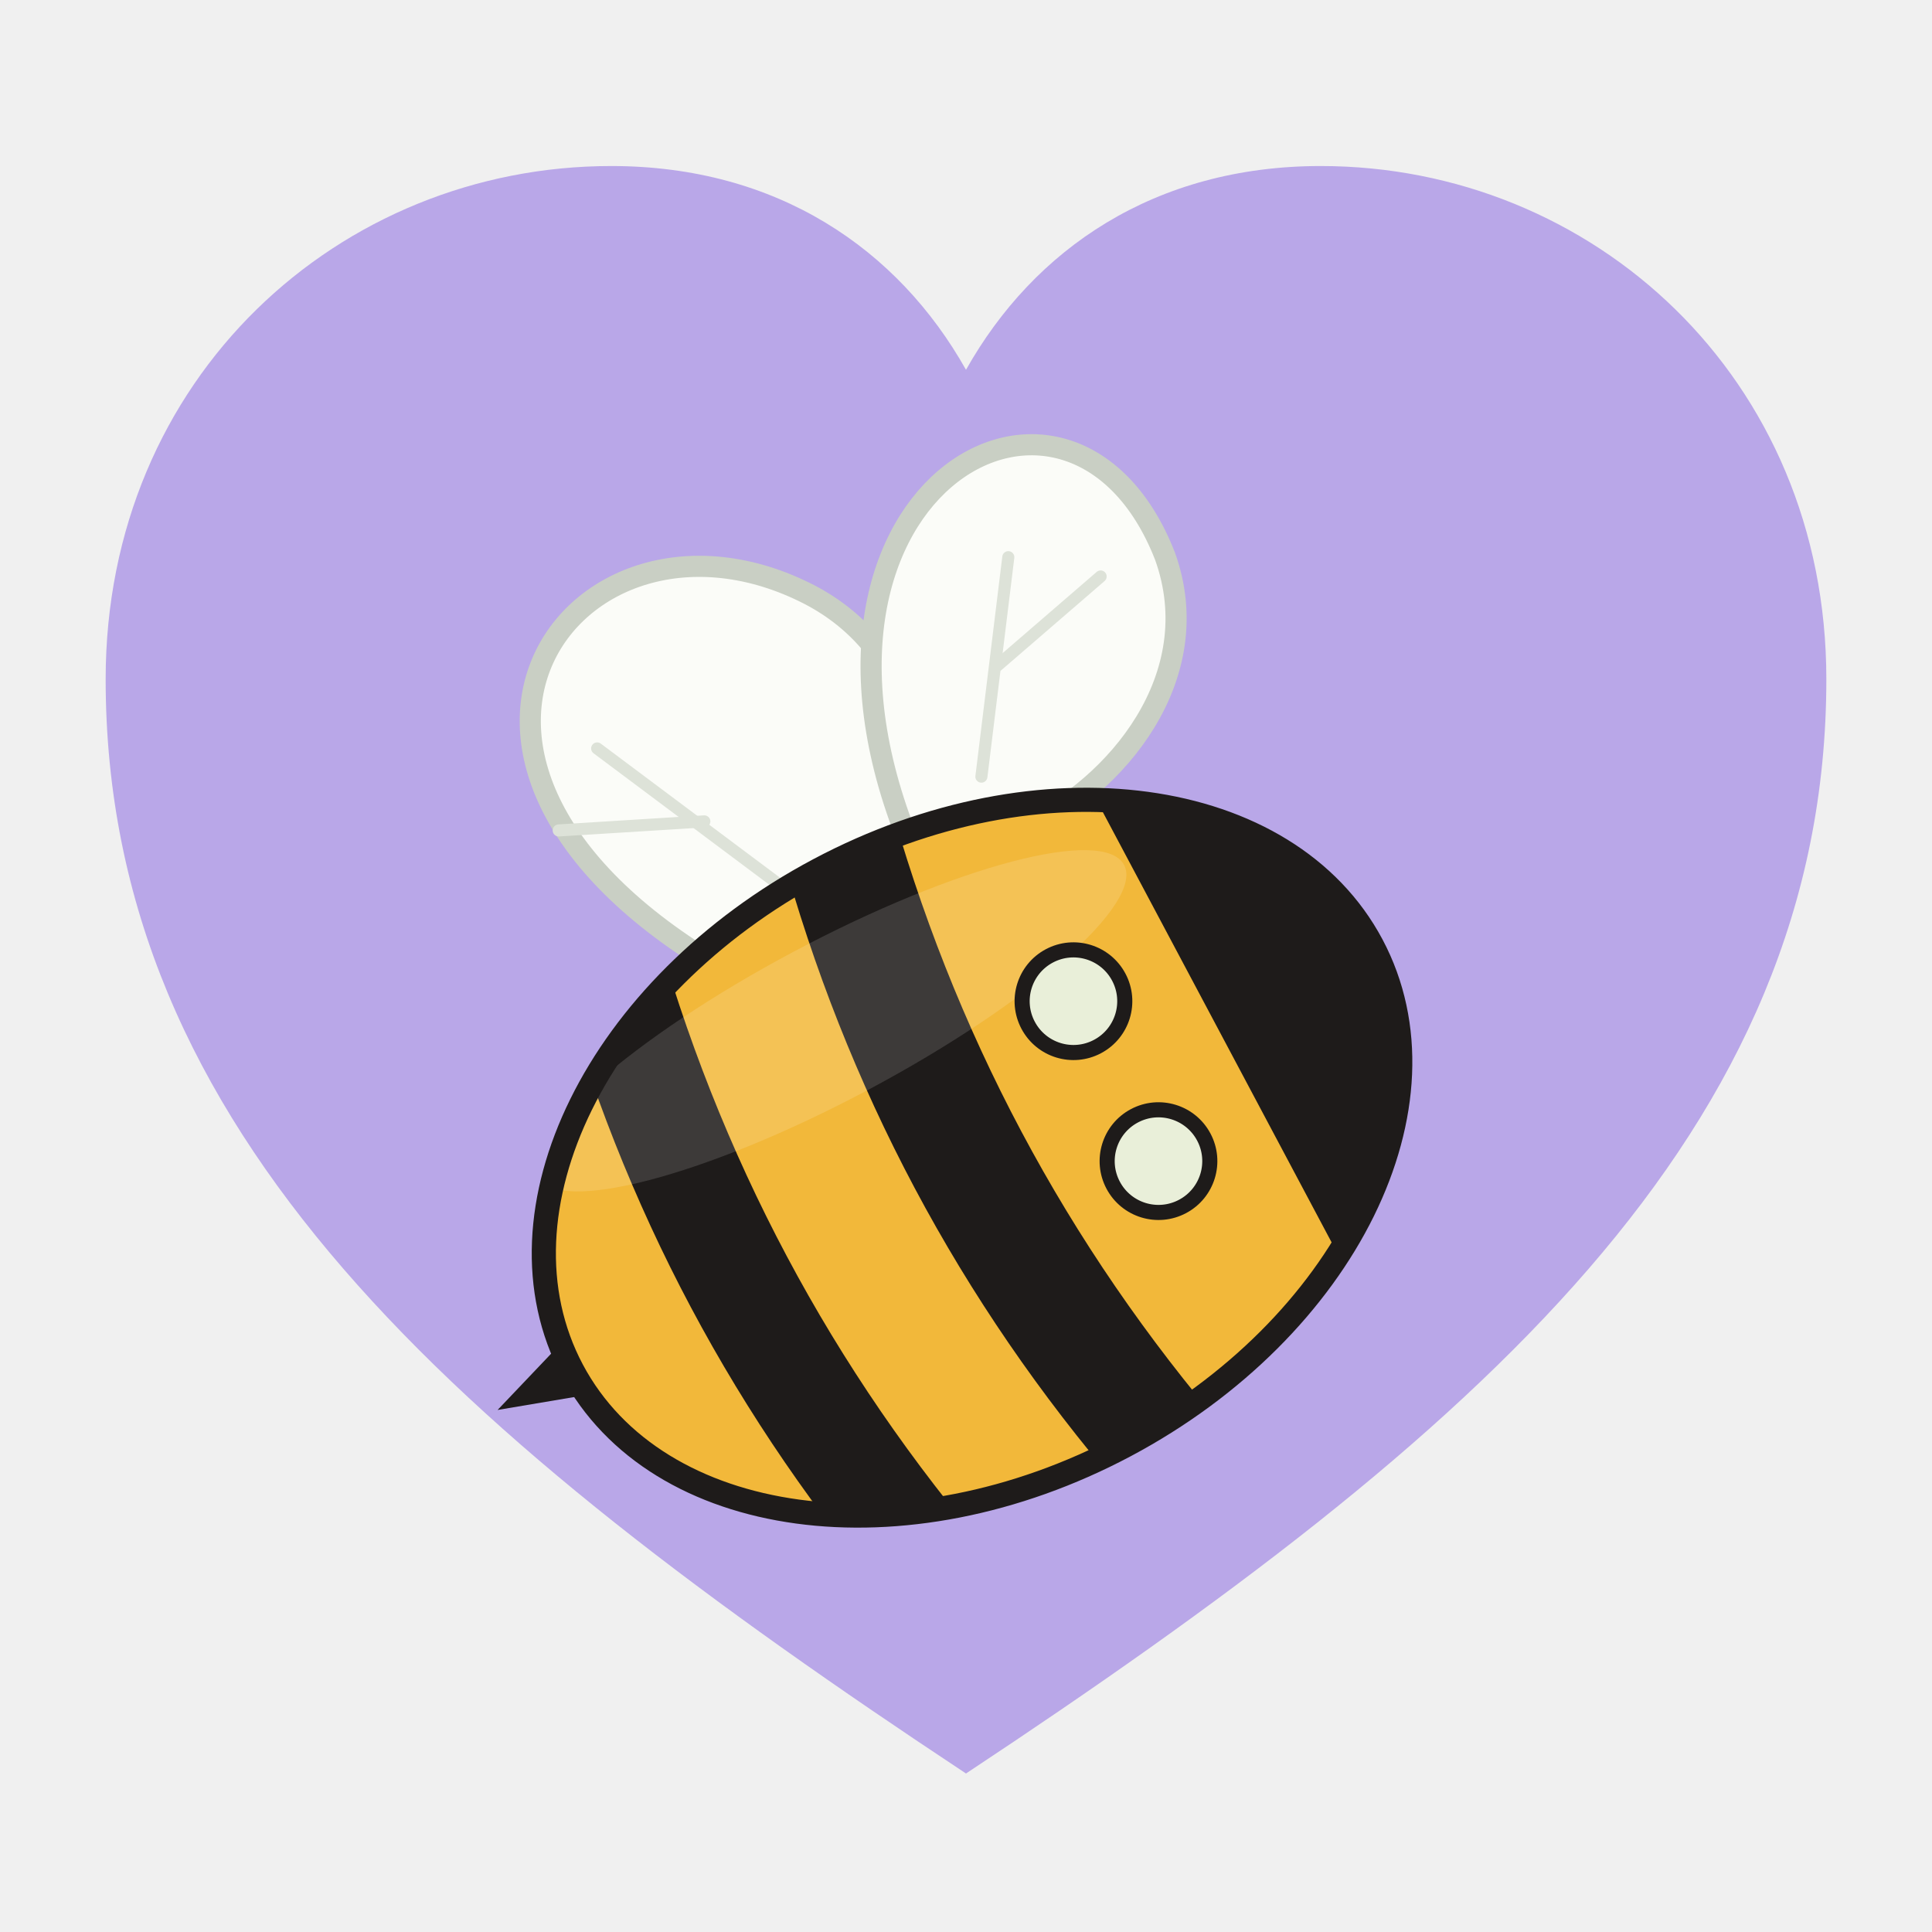
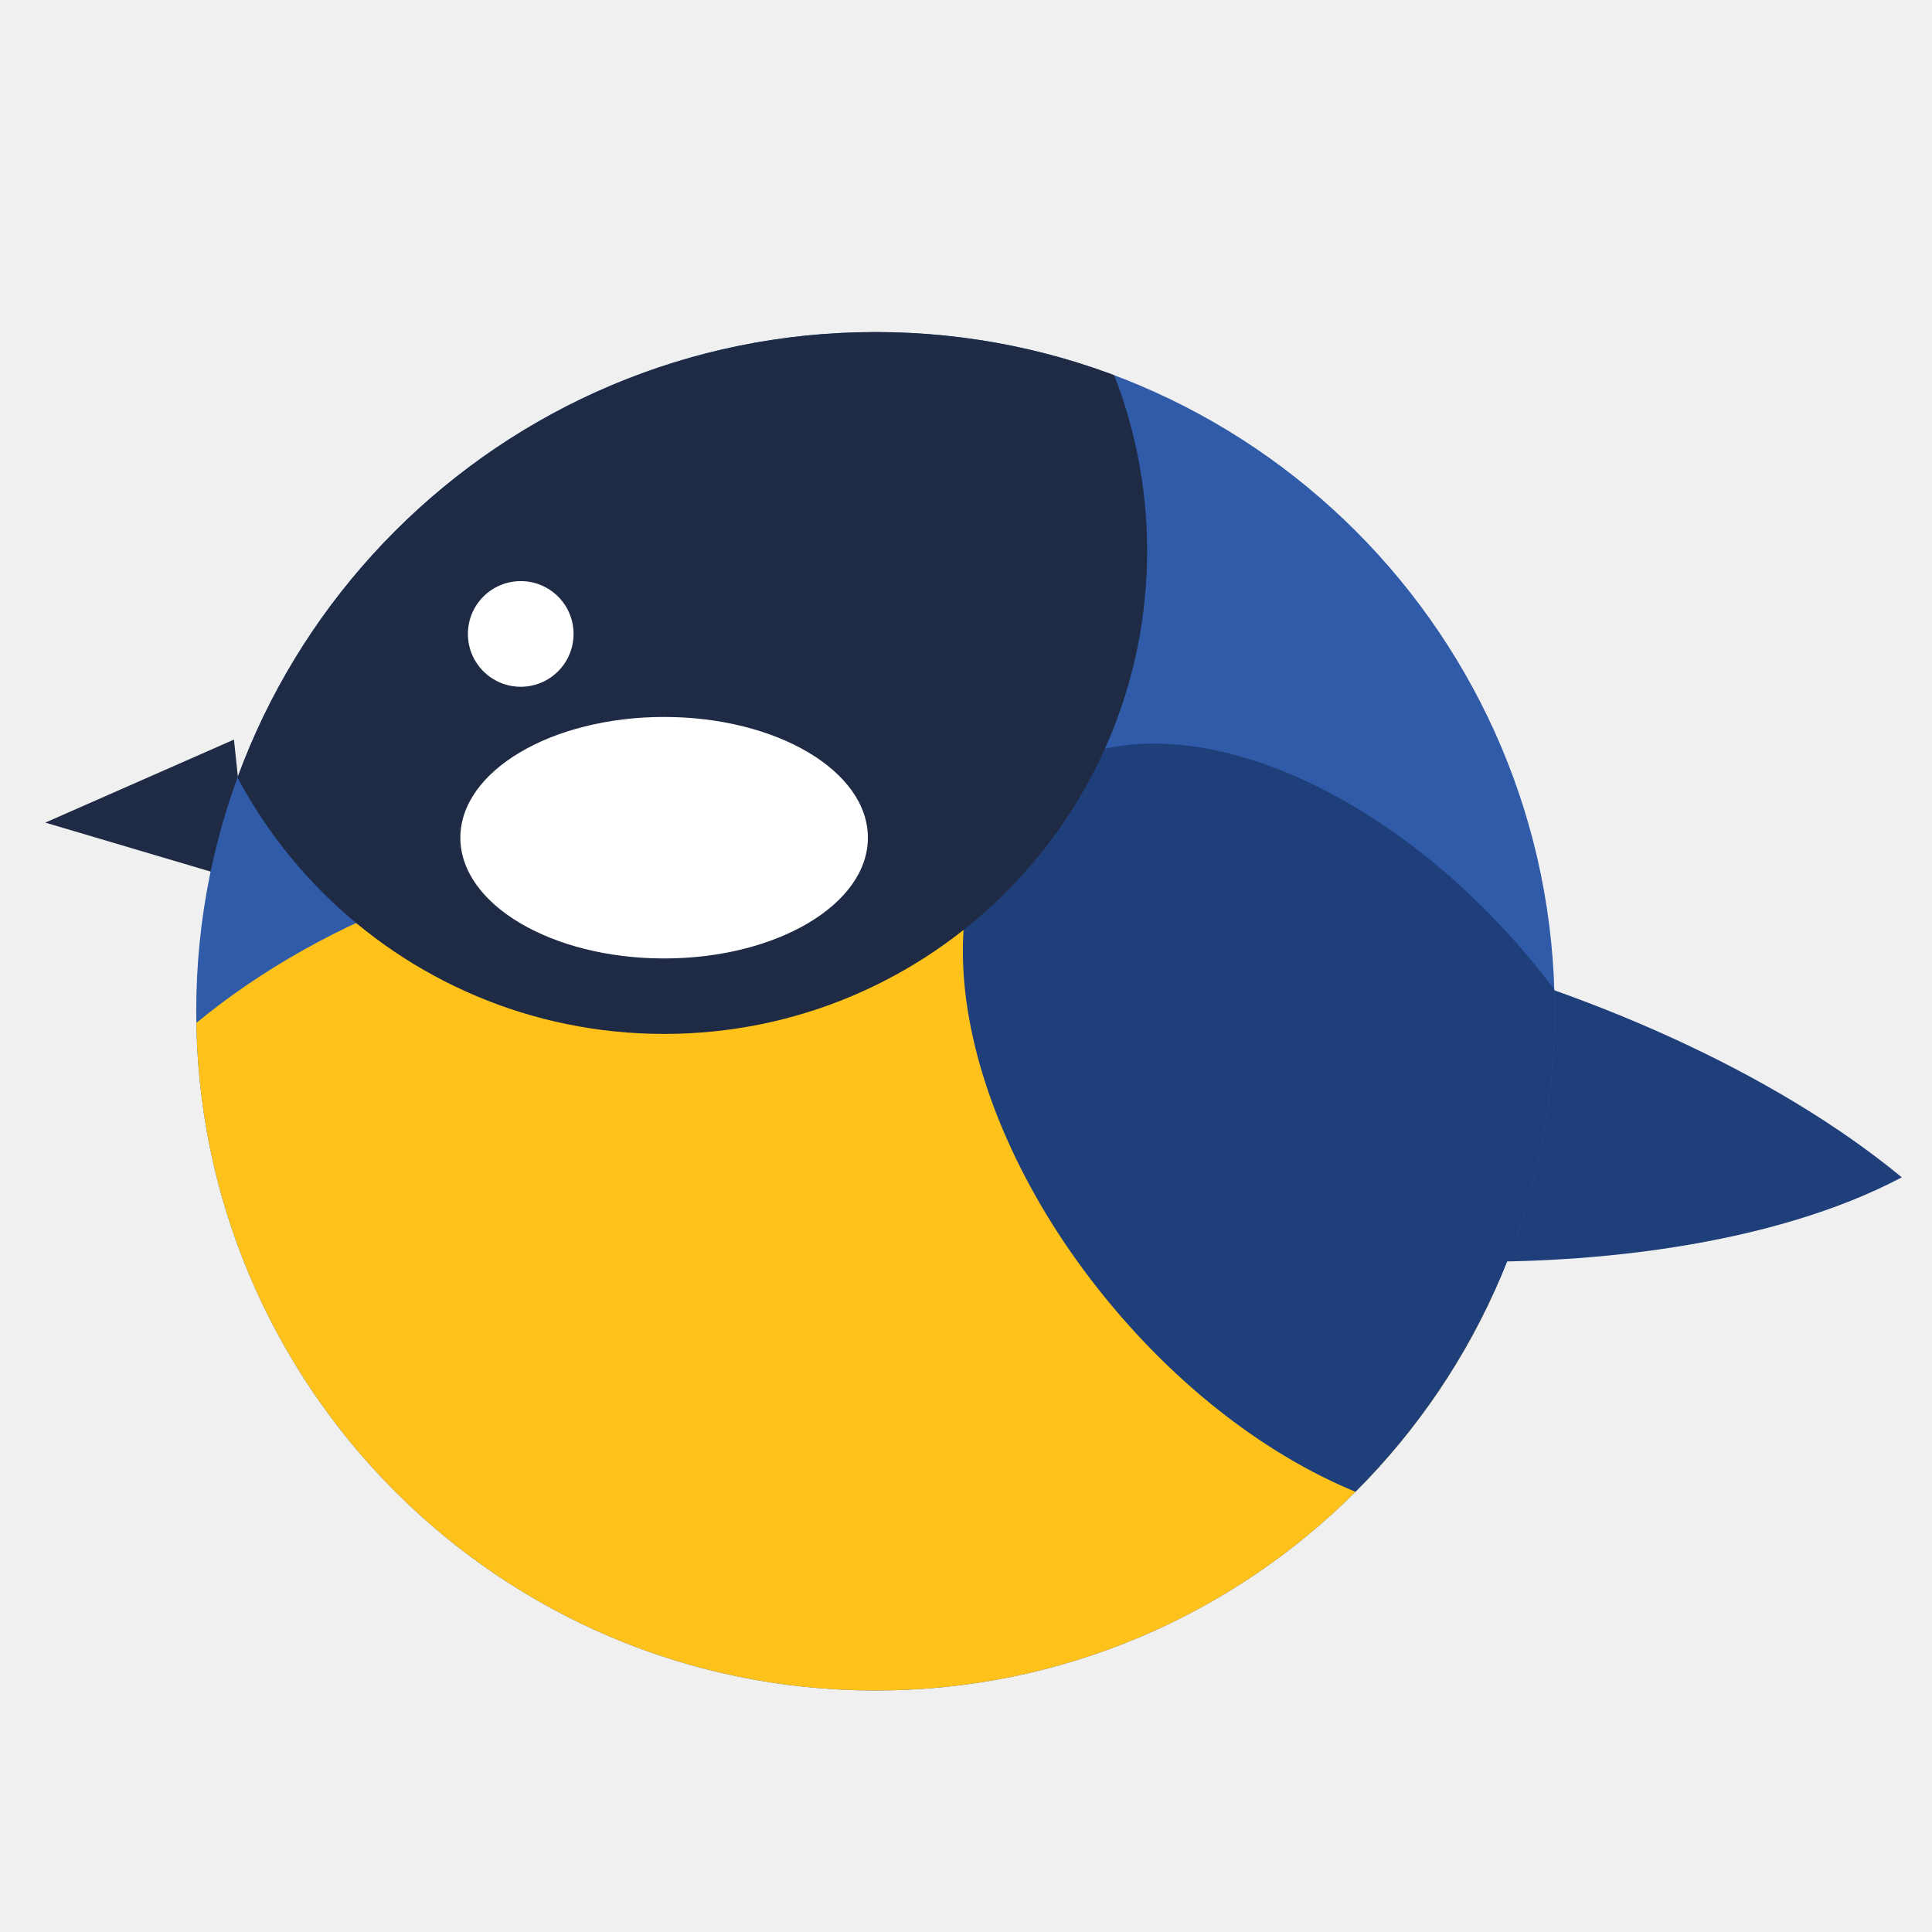
<svg xmlns="http://www.w3.org/2000/svg" viewBox="0 0 512 512" width="512" height="512">
  <defs>
-     <clipPath id="body">
-       <ellipse cx="0" cy="0" rx="150" ry="108" />
+     <clipPath id="s">
+       <circle cx="232" cy="268" r="180" />
    </clipPath>
  </defs>
-   <path d="M256 470 C120 380 28 300 28 180 C28 100 90 44 162 44 C206 44 238 66 256 98 C274 66 306 44 350 44 C422 44 484 100 484 180 C484 300 392 380 256 470 Z" fill="#B9A7E8" />
-   <g transform="translate(256 262) scale(0.8) translate(-256 -256)">
-     <g transform="translate(258 312) rotate(-28)">
-       <g stroke="#C9CFC4" stroke-width="7" fill="#FBFCF8">
-         <path d="M-40 -88 C-120 -210 -10 -262 40 -190 C62 -158 52 -118 18 -92 Z" />
-         <path d="M30 -96 C40 -228 160 -232 150 -146 C144 -104 100 -86 66 -88 Z" />
-       </g>
-       <g stroke="#DDE2D8" stroke-width="4" fill="none" stroke-linecap="round">
-         <path d="M-14 -110 L-46 -178" />
-         <path d="M-26 -140 L-70 -160" />
-         <path d="M62 -110 L104 -170" />
-         <path d="M84 -140 L128 -150" />
-       </g>
-       <g clip-path="url(#body)">
-         <rect x="-160" y="-120" width="320" height="240" fill="#F2B83A" />
-         <rect x="92" y="-120" width="80" height="240" fill="#1E1B1A" />
-         <path d="M-8 -120 C-26 -40 -26 40 -8 120 L32 120 C14 40 14 -40 32 -120 Z" fill="#1E1B1A" />
-         <path d="M-92 -120 C-110 -40 -110 40 -92 120 L-56 120 C-74 40 -74 -40 -56 -120 Z" fill="#1E1B1A" />
-         <ellipse cx="-20" cy="-62" rx="110" ry="26" fill="#FFFFFF" opacity="0.14" />
-       </g>
-       <ellipse cx="0" cy="0" rx="150" ry="108" fill="none" stroke="#1E1B1A" stroke-width="8" />
-       <path d="M-148 -10 L-178 0 L-148 10 Z" fill="#1E1B1A" />
-       <g fill="#E9EFD9" stroke="#1E1B1A" stroke-width="5">
-         <circle cx="54" cy="-30" r="17" />
-         <circle cx="54" cy="30" r="17" />
-       </g>
-     </g>
+   <path d="M370 250 C420 262 470 284 504 312 C470 330 420 336 376 334 Z" fill="#1F3F7A" />
+   <path d="M62 196 L12 218 L66 234 Z" fill="#1F2A44" />
+   <g clip-path="url(#s)">
+     <rect width="512" height="512" fill="#2F5BA8" />
+     <ellipse cx="200" cy="372" rx="200" ry="150" fill="#FFC21A" />
+     <ellipse cx="350" cy="300" rx="120" ry="72" transform="rotate(50 350 300)" fill="#1F3F7A" />
+     <circle cx="176" cy="146" r="128" fill="#1F2A44" />
+     <ellipse cx="176" cy="222" rx="54" ry="32" fill="#FFFFFF" />
  </g>
+   <circle cx="138" cy="168" r="14" fill="#FFFFFF" />
</svg>
